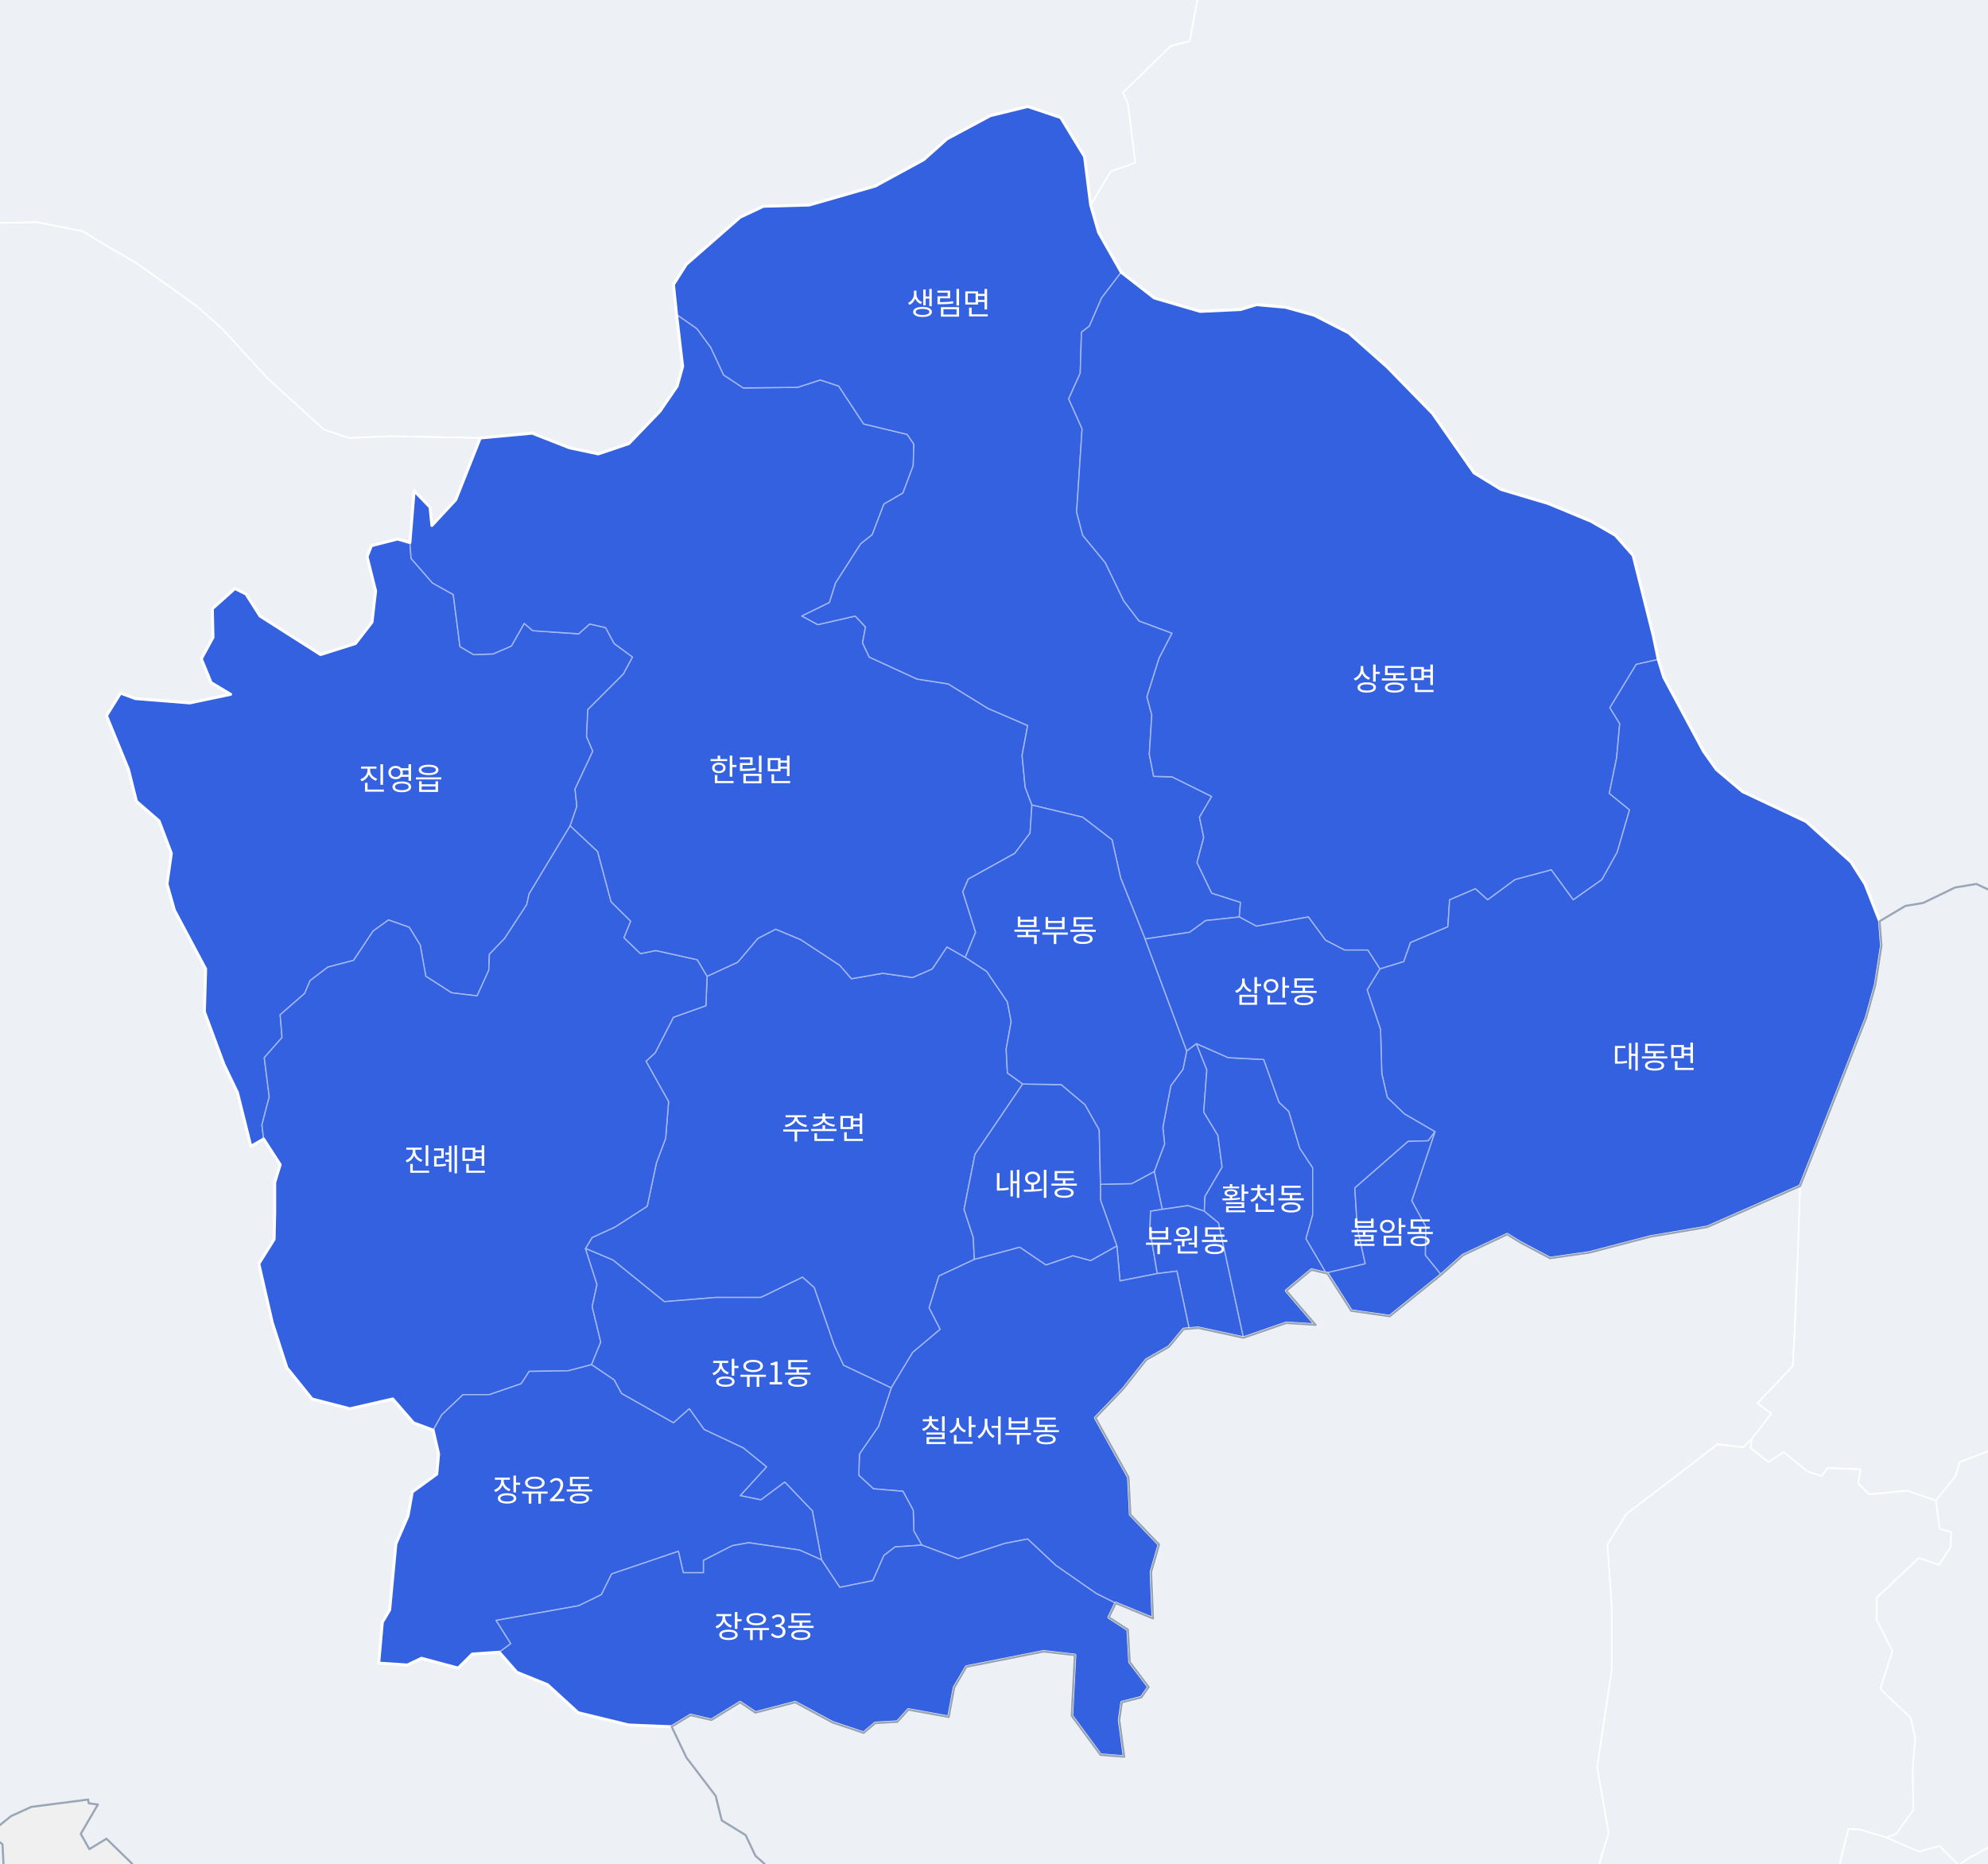
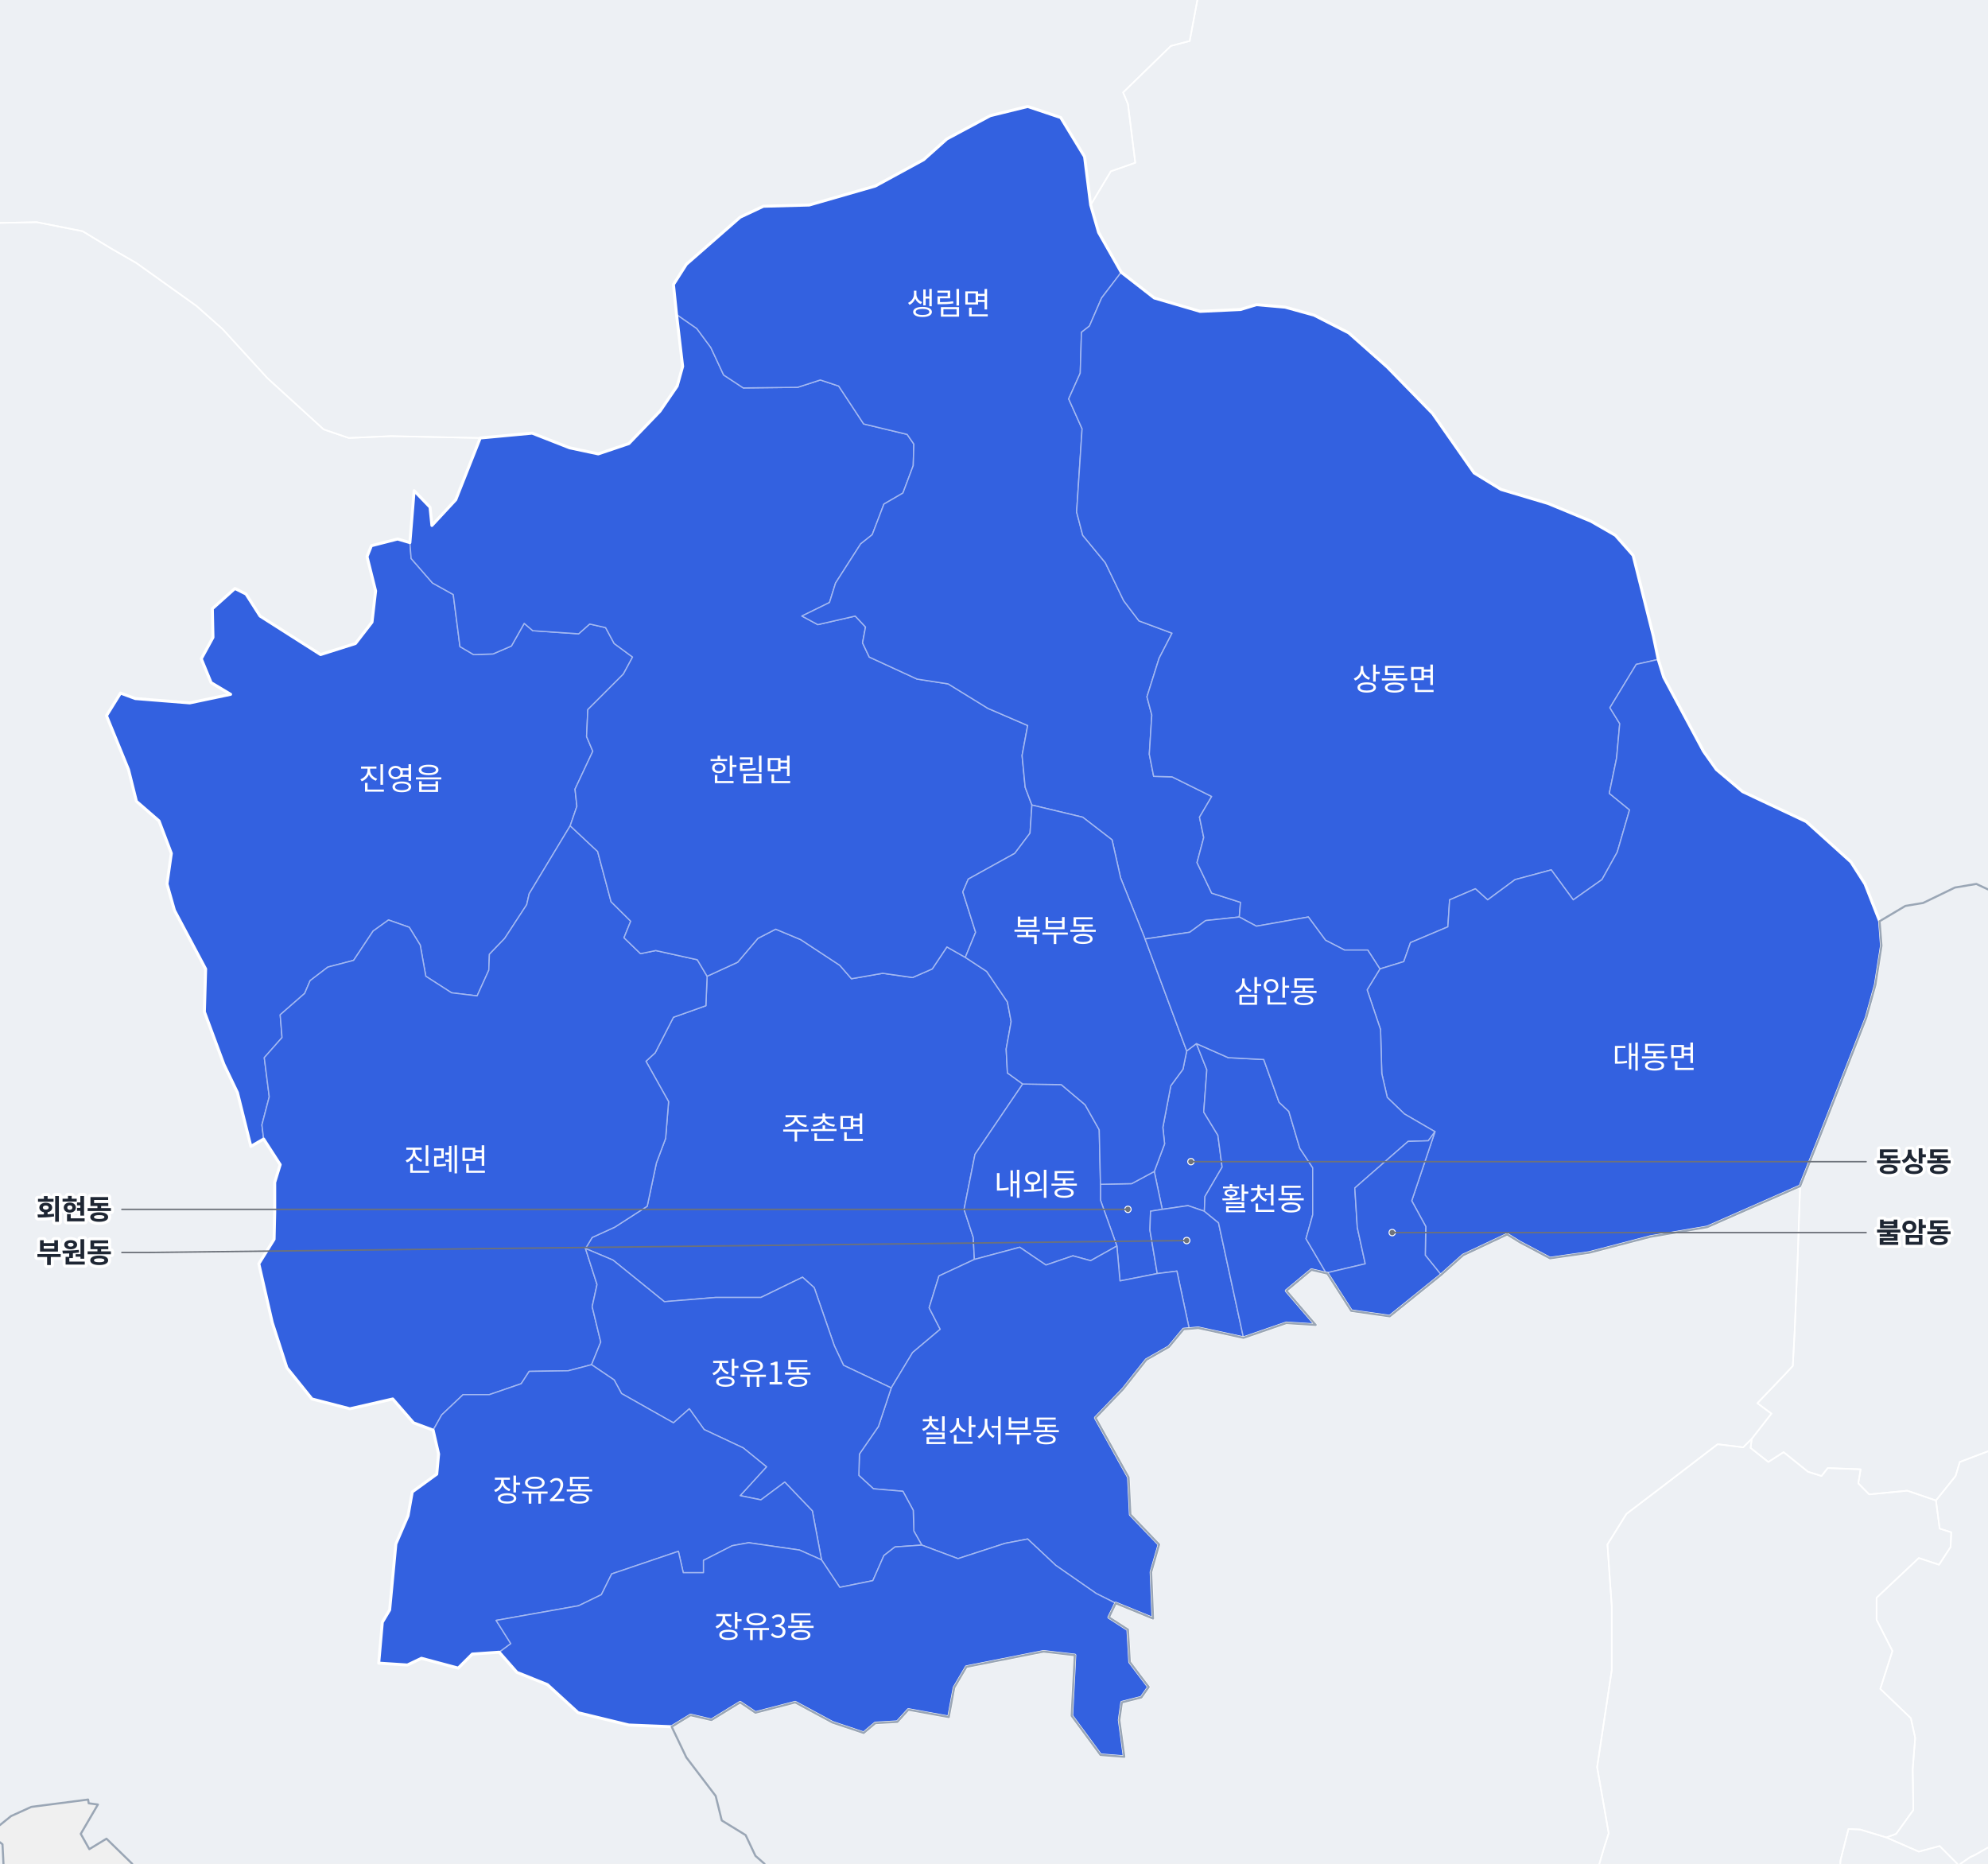
<svg xmlns="http://www.w3.org/2000/svg" width="1600" height="1500" viewBox="0 0 1600 1500" font-family="Pretendard,'Pretendard Variable','Apple SD Gothic Neo','Malgun Gothic','맑은 고딕','Noto Sans KR','Noto Sans CJK KR',sans-serif">
  <g id="배경">
    <path d="M1481.1 1500L1481.3 1497.1 1487.7 1472 1497.1 1472.4 1518.2 1478.8 1544.3 1490.2 1561.1 1485.7 1575.3 1500Z" fill="#EDF0F4" fill-rule="evenodd" />
    <path d="M1600 1500L1577.8 1500 1585.7 1494.6 1589.1 1493.1 1600 1486.9Z" fill="#EDF0F4" fill-rule="evenodd" />
    <path d="M1539.9 1456.7L1539.4 1423.7 1541.4 1398.6 1537.9 1382.8 1513.3 1359.2 1523.1 1328.7 1510.3 1303.6 1510.3 1285.9 1544.3 1253.9 1560.6 1259.3 1569.9 1245 1570.4 1233.2 1561.1 1230.2 1558.1 1207.6 1573.9 1187.9 1577.3 1176.6 1600 1168 1600 1486.9 1589.1 1493.1 1585.7 1494.6 1577.8 1500 1575.3 1500 1561.1 1485.7 1544.3 1490.2 1518.2 1478.8 1526.1 1475.9Z" fill="#EDF0F4" fill-rule="evenodd" />
    <path d="M1573.9 1187.9L1558.1 1207.6 1535 1199.7 1504.4 1202.7 1495.6 1193.8 1497.5 1182.5 1471 1181.5 1466 1187.9 1455.2 1184.5 1435.5 1168.7 1423.2 1176.6 1408.9 1165.3 1409.9 1157.9 1425.7 1137.7 1414.4 1129.3 1436.5 1106.2 1442.9 1099.3 1444.4 1071.2 1446.8 1013.2 1448.8 954.6 1465.6 912.2 1502 819.2 1509.4 792.6 1514.3 761.1 1512.8 741.4 1533.5 729.1 1547.8 726.7 1573.4 714.3 1590.6 711.4 1600 715.8 1600 1168 1577.3 1176.6Z" fill="#EDF0F4" fill-rule="evenodd" />
    <path d="M615.3 1500L608 1493.6 600.1 1476.9 580.9 1465.1 576 1445.4 552.4 1414.4 540.6 1389.7 555.8 1380.4 572.6 1384.3 595.7 1370.1 608 1378.4 640 1370.1 670 1386.3 695.1 1394.7 704.5 1386.8 722.2 1385.8 731.1 1376 763.6 1381.9 768 1358.2 777.8 1341.5 839.9 1329.2 865 1332.1 862.5 1380.9 885.7 1412.4 904.9 1413.9 900.9 1384.3 902.9 1370.1 918.6 1366.1 924.5 1357.7 909.3 1337.6 907.8 1311.5 892.5 1301.6 898 1290.3 928 1302.6 926.5 1265.2 932.9 1243 909.8 1218.9 908.3 1188.9 881.7 1141.1 903.9 1118 922.6 1094.4 940.8 1084 952.6 1069.8 964.4 1068.8 1000.8 1076.7 1035.3 1064.8 1058.9 1066.3 1035.3 1038.8 1055.5 1022 1068.3 1025 1087.5 1055 1118.5 1059.4 1159.9 1026 1177.6 1010.2 1213 993.5 1223.4 999.9 1247.5 1012.7 1279 1008.2 1328.2 995.4 1374 987.6 1448.8 954.6 1446.8 1013.2 1444.4 1071.2 1442.9 1099.3 1436.5 1106.2 1414.4 1129.3 1425.7 1137.7 1409.9 1157.9 1403 1164.8 1382.4 1162.3 1340 1194.8 1309 1218.4 1293.7 1243 1297.2 1292.8 1297.2 1344 1285.4 1422.2 1291.8 1458.7 1294.7 1475.4 1290.8 1487.7 1287.2 1500Z" fill="#EDF0F4" fill-rule="evenodd" />
    <path d="M1287.2 1500L1290.8 1487.7 1294.7 1475.4 1291.8 1458.7 1285.4 1422.2 1297.2 1344 1297.2 1292.8 1293.7 1243 1309 1218.4 1340 1194.8 1382.4 1162.3 1403 1164.8 1409.9 1157.9 1408.9 1165.3 1423.2 1176.6 1435.5 1168.7 1455.2 1184.5 1466 1187.9 1471 1181.5 1497.5 1182.5 1495.6 1193.8 1504.4 1202.7 1535 1199.7 1558.1 1207.6 1561.1 1230.2 1570.4 1233.2 1569.9 1245 1560.6 1259.3 1544.3 1253.9 1510.3 1285.9 1510.3 1303.6 1523.1 1328.7 1513.3 1359.2 1537.9 1382.8 1541.4 1398.6 1539.4 1423.7 1539.9 1456.7 1526.1 1475.9 1518.2 1478.8 1497.1 1472.4 1487.7 1472 1481.3 1497.1 1481.1 1500Z" fill="#EDF0F4" fill-rule="evenodd" />
    <path d="M0 1500L0 179.4 29.6 178.8 66.5 186.1 90.1 200.4 109.8 211.7 158.1 246.2 179.2 264.9 215.2 304.3 260.5 345.6 280.7 352.5 314.6 351 386.5 352.5 366.8 402.2 347.6 422.9 346.1 408.2 333.3 394.9 329.9 436.7 320 433.8 298.9 439.2 295.4 448 302.3 475.6 299.4 500.7 286.1 517.9 258 526.8 209.3 495.8 198 478.1 189.1 473.6 170.9 489.9 171.4 513 162 530.2 169.9 549.4 185.6 558.8 152.7 565.7 108.9 562.2 97 557.8 85.7 576 103.4 619.3 109.8 644.9 128 660.7 137.9 686.8 134.4 711.4 140.4 732.6 165.5 779.8 164.5 814.3 180.2 856.6 191.1 879.3 201.9 922.6 212.2 916.7 225.5 937.3 221.1 951.6 221.1 975.7 220.6 997.4 208.3 1017.1 219.1 1064.3 230.9 1100.8 251.1 1125.9 281.6 1133.8 316.1 1125.9 332.8 1145.1 348.6 1151 353 1170.2 351.5 1186.4 331.8 1200.7 328.4 1219.9 318.6 1242.6 313.6 1295.7 307.7 1305.6 304.8 1338.5 327.9 1340 339.2 1334.6 368.8 1342.5 380.1 1331.2 401.8 1329.7 416 1345.9 440.6 1355.8 465.3 1378.4 506.1 1388.3 540.6 1389.7 552.4 1414.4 576 1445.4 580.9 1465.1 600.1 1476.9 608 1493.6 615.3 1500 106.4 1500 85.7 1479.8 71.9 1488.2 65 1475.9 78.8 1452.3 71.4 1451.3 70.9 1448.3 25.2 1454.2 8.9 1461.6 0 1468.8 0 1482.7 2 1484.3 2.8 1500Z" fill="#EDF0F4" fill-rule="evenodd" />
    <path d="M428.3 348.6L386.5 352.5 314.6 351 280.7 352.5 260.5 345.6 215.2 304.3 179.2 264.9 158.1 246.2 109.8 211.7 90.1 200.4 66.5 186.1 29.6 178.8 0 179.4 0 0 963.7 0 957.5 33 942.3 37 903.9 74.4 907.8 83.7 913.7 131 894 137.9 877.8 165 872.9 126.1 853.7 94.6 827.1 85.7 797 93.1 762.1 111.8 743.4 128.5 704.5 149.7 651.3 165 614.4 166 595.7 174.8 552.4 212.7 542 229 544.5 253.1 549.4 294.9 545 310.7 531.2 330.9 506.1 357 481.5 365.3 458.4 360.4Z" fill="#EDF0F4" fill-rule="evenodd" />
    <path d="M1489.7 693.7L1453.7 661.2 1402.5 637.1 1381.4 619.3 1371 604.6 1339 545 1334.6 530.7 1330.7 512 1314.4 447 1300.1 430.8 1280.5 419.5 1246 405.2 1208.1 393.9 1186.4 380.6 1153 332.8 1116.5 295.4 1085.5 267.9 1057.5 253.6 1034.3 247.2 1011.2 245.2 998.4 249.1 965.9 250.6 929 239.8 902.4 219.1 884.2 187.1 877.8 165 894 137.9 913.7 131 907.8 83.7 903.9 74.4 942.3 37 957.5 33 963.7 0 1600 0 1600 715.8 1590.6 711.4 1573.4 714.3 1547.8 726.7 1533.5 729.1 1512.8 741.4 1501 711.4Z" fill="#EDF0F4" fill-rule="evenodd" />
    <path d="M1481.1 1500L1481.3 1497.1 1487.7 1472 1497.1 1472.4 1518.2 1478.8 1544.3 1490.2 1561.1 1485.7 1575.3 1500" fill="none" stroke="#FFFFFF" stroke-width="1.2" stroke-linejoin="round" stroke-linecap="round" />
    <path d="M1577.8 1500L1585.7 1494.6 1589.1 1493.1 1600 1486.9" fill="none" stroke="#FFFFFF" stroke-width="1.2" stroke-linejoin="round" stroke-linecap="round" />
    <path d="M1575.3 1500L1561.1 1485.7 1544.3 1490.2 1518.2 1478.8 1526.1 1475.9 1539.9 1456.7 1539.4 1423.7 1541.4 1398.6 1537.9 1382.8 1513.3 1359.2 1523.1 1328.7 1510.3 1303.6 1510.3 1285.9 1544.3 1253.9 1560.6 1259.3 1569.9 1245 1570.4 1233.2 1561.1 1230.2 1558.1 1207.6 1573.9 1187.9 1577.3 1176.6 1600 1168M1600 1486.9L1589.1 1493.1 1585.7 1494.6 1577.8 1500" fill="none" stroke="#FFFFFF" stroke-width="1.2" stroke-linejoin="round" stroke-linecap="round" />
    <path d="M1600 1168L1577.3 1176.6 1573.9 1187.9 1558.1 1207.6 1535 1199.7 1504.4 1202.7 1495.6 1193.8 1497.5 1182.5 1471 1181.5 1466 1187.9 1455.2 1184.5 1435.5 1168.7 1423.2 1176.6 1408.9 1165.3 1409.9 1157.9 1425.7 1137.7 1414.4 1129.3 1436.5 1106.2 1442.9 1099.3 1444.4 1071.2 1446.8 1013.2 1448.8 954.6 1465.6 912.2 1502 819.2 1509.4 792.6 1514.3 761.1 1512.8 741.4 1533.5 729.1 1547.8 726.7 1573.4 714.3 1590.6 711.4 1600 715.8" fill="none" stroke="#FFFFFF" stroke-width="1.2" stroke-linejoin="round" stroke-linecap="round" />
    <path d="M615.3 1500L608 1493.6 600.1 1476.9 580.9 1465.1 576 1445.4 552.4 1414.4 540.6 1389.7 555.8 1380.4 572.6 1384.3 595.7 1370.1 608 1378.4 640 1370.1 670 1386.3 695.1 1394.7 704.5 1386.8 722.2 1385.8 731.1 1376 763.6 1381.9 768 1358.2 777.8 1341.5 839.9 1329.2 865 1332.1 862.5 1380.9 885.7 1412.4 904.9 1413.9 900.9 1384.3 902.9 1370.1 918.6 1366.1 924.5 1357.7 909.3 1337.6 907.8 1311.5 892.5 1301.6 898 1290.3 928 1302.6 926.5 1265.2 932.9 1243 909.8 1218.9 908.3 1188.9 881.7 1141.1 903.9 1118 922.6 1094.4 940.8 1084 952.6 1069.8 964.4 1068.8 1000.8 1076.7 1035.3 1064.8 1058.9 1066.3 1035.3 1038.8 1055.5 1022 1068.3 1025 1087.5 1055 1118.5 1059.4 1159.9 1026 1177.6 1010.2 1213 993.5 1223.4 999.9 1247.5 1012.7 1279 1008.2 1328.2 995.4 1374 987.6 1448.8 954.6 1446.8 1013.2 1444.4 1071.2 1442.9 1099.3 1436.5 1106.2 1414.4 1129.3 1425.7 1137.7 1409.9 1157.9 1403 1164.8 1382.4 1162.3 1340 1194.8 1309 1218.4 1293.7 1243 1297.2 1292.8 1297.2 1344 1285.4 1422.2 1291.8 1458.7 1294.7 1475.4 1290.8 1487.7 1287.2 1500" fill="none" stroke="#FFFFFF" stroke-width="1.2" stroke-linejoin="round" stroke-linecap="round" />
    <path d="M1287.2 1500L1290.8 1487.7 1294.7 1475.4 1291.8 1458.7 1285.4 1422.2 1297.2 1344 1297.2 1292.8 1293.7 1243 1309 1218.4 1340 1194.8 1382.4 1162.3 1403 1164.8 1409.9 1157.9 1408.9 1165.3 1423.2 1176.6 1435.5 1168.7 1455.2 1184.5 1466 1187.9 1471 1181.5 1497.5 1182.5 1495.6 1193.8 1504.4 1202.7 1535 1199.7 1558.1 1207.6 1561.1 1230.2 1570.4 1233.2 1569.9 1245 1560.6 1259.3 1544.3 1253.9 1510.3 1285.9 1510.3 1303.6 1523.1 1328.7 1513.3 1359.2 1537.9 1382.8 1541.4 1398.6 1539.4 1423.7 1539.9 1456.7 1526.1 1475.9 1518.2 1478.8 1497.1 1472.4 1487.7 1472 1481.3 1497.1 1481.1 1500" fill="none" stroke="#FFFFFF" stroke-width="1.2" stroke-linejoin="round" stroke-linecap="round" />
    <path d="M0 179.4L29.6 178.8 66.5 186.1 90.1 200.4 109.8 211.7 158.1 246.2 179.2 264.9 215.2 304.3 260.5 345.6 280.7 352.5 314.6 351 386.5 352.5 366.8 402.2 347.6 422.9 346.1 408.2 333.3 394.9 329.9 436.7 320 433.8 298.9 439.2 295.4 448 302.3 475.6 299.4 500.7 286.1 517.9 258 526.8 209.3 495.8 198 478.1 189.1 473.6 170.9 489.9 171.4 513 162 530.2 169.9 549.4 185.6 558.8 152.7 565.7 108.9 562.2 97 557.8 85.7 576 103.4 619.3 109.8 644.9 128 660.7 137.9 686.8 134.4 711.4 140.4 732.6 165.5 779.8 164.5 814.3 180.2 856.6 191.1 879.3 201.9 922.6 212.2 916.7 225.5 937.3 221.1 951.6 221.1 975.7 220.6 997.4 208.3 1017.1 219.1 1064.3 230.9 1100.8 251.1 1125.9 281.6 1133.8 316.1 1125.9 332.8 1145.1 348.6 1151 353 1170.2 351.5 1186.4 331.8 1200.7 328.4 1219.9 318.6 1242.6 313.6 1295.7 307.7 1305.6 304.8 1338.5 327.9 1340 339.2 1334.6 368.8 1342.5 380.1 1331.2 401.8 1329.7 416 1345.9 440.6 1355.8 465.3 1378.4 506.1 1388.3 540.6 1389.7 552.4 1414.4 576 1445.4 580.9 1465.1 600.1 1476.9 608 1493.6 615.3 1500M106.4 1500L85.7 1479.8 71.9 1488.2 65 1475.9 78.8 1452.3 71.4 1451.3 70.9 1448.3 25.2 1454.2 8.9 1461.6 0 1468.8M0 1482.7L2 1484.3 2.8 1500" fill="none" stroke="#FFFFFF" stroke-width="1.2" stroke-linejoin="round" stroke-linecap="round" />
    <path d="M963.7 0L957.5 33 942.3 37 903.9 74.4 907.8 83.7 913.7 131 894 137.9 877.8 165 872.9 126.1 853.7 94.6 827.1 85.7 797 93.1 762.1 111.8 743.4 128.5 704.5 149.7 651.3 165 614.4 166 595.7 174.8 552.4 212.7 542 229 544.5 253.1 549.4 294.9 545 310.7 531.2 330.9 506.1 357 481.5 365.3 458.4 360.4 428.3 348.6 386.5 352.5 314.6 351 280.7 352.5 260.5 345.6 215.2 304.3 179.2 264.9 158.1 246.2 109.8 211.7 90.1 200.4 66.5 186.1 29.6 178.8 0 179.4" fill="none" stroke="#FFFFFF" stroke-width="1.2" stroke-linejoin="round" stroke-linecap="round" />
    <path d="M1600 715.8L1590.6 711.4 1573.4 714.3 1547.8 726.7 1533.5 729.1 1512.8 741.4 1501 711.4 1489.7 693.7 1453.7 661.2 1402.5 637.1 1381.4 619.3 1371 604.6 1339 545 1334.6 530.7 1330.7 512 1314.4 447 1300.1 430.8 1280.5 419.5 1246 405.2 1208.1 393.9 1186.4 380.6 1153 332.8 1116.5 295.4 1085.5 267.9 1057.5 253.6 1034.3 247.2 1011.2 245.2 998.4 249.1 965.9 250.6 929 239.8 902.4 219.1 884.2 187.1 877.8 165 894 137.9 913.7 131 907.8 83.7 903.9 74.4 942.3 37 957.5 33 963.7 0" fill="none" stroke="#FFFFFF" stroke-width="1.2" stroke-linejoin="round" stroke-linecap="round" />
  </g>
  <g id="대상_내부">
    <path id="경상남도_김해시_진영읍" d="M329.9 436.7L320 433.8 298.9 439.2 295.4 448 302.3 475.6 299.4 500.7 286.1 517.9 258 526.8 209.3 495.8 198 478.1 189.1 473.6 170.9 489.9 171.4 513 162 530.2 169.9 549.4 185.6 558.8 152.7 565.7 108.9 562.2 97 557.8 85.7 576 103.4 619.3 109.8 644.9 128 660.7 137.9 686.8 134.4 711.4 140.4 732.6 165.5 779.8 164.5 814.3 180.2 856.6 191.1 879.3 201.9 922.6 212.2 916.7 210.8 905.3 216.7 882.7 212.7 851.2 227 835 225.5 816.7 245.2 799.5 249.6 789.2 263.9 778.3 284.6 772.9 300.3 749.3 312.7 740.4 329.4 746.3 338.2 760.6 342.7 785.7 363.4 799 384 801.5 393.4 780.8 393.9 768 406.2 755.2 423.9 728.1 425.9 719.3 458.9 664.6 464.3 648.9 462.8 635.1 477.1 604.6 472.1 592.8 473.1 571.1 501.7 542.5 509.1 528.8 494.3 517.9 487.4 505.1 474.6 502.2 465.7 510.1 428.8 507.6 421.9 501.7 411.6 519.9 396.8 526.3 381.1 526.8 370.2 520.4 364.8 478.5 348.1 469.2 330.9 449.5Z" fill="#3361E0" fill-rule="evenodd" stroke="#A3B8F1" stroke-width="1" stroke-linejoin="round" />
    <path id="경상남도_김해시_주촌면" d="M776.9 770.5L762.1 762.1 750.3 779.8 734.5 786.7 710.4 783.3 685.3 787.7 675.9 776.9 644.4 756.2 624.3 747.8 610 755.2 593.7 774.4 569.1 785.7 568.1 809.4 542 818.7 527.3 847.3 519.9 854.1 538.1 886.6 535.7 916.2 528.3 935.9 520.9 970.8 494.8 987.6 476.6 995.9 471.2 1004.8 493.3 1014.1 534.7 1047.6 576 1044.2 612.4 1044.2 645.9 1027.9 655.3 1036.3 671.5 1083.1 678.9 1098.8 717.3 1117 734.5 1088.5 756.7 1069.8 747.8 1052.5 755.7 1026.9 784.2 1013.6 783.3 995.9 775.9 973.3 784.7 929 823.1 872.4 810.8 863.5 809.8 844.3 813.8 822.2 810.8 806.4 794.1 781.8Z" fill="#3361E0" fill-rule="evenodd" stroke="#A3B8F1" stroke-width="1" stroke-linejoin="round" />
    <path id="경상남도_김해시_진례면" d="M569.1 785.7L561.2 772.4 527.8 765 515.5 767.5 502.2 754.7 507.6 741.4 491.8 725.7 481 685.3 458.9 664.6 425.9 719.3 423.9 728.1 406.2 755.2 393.9 768 393.4 780.8 384 801.5 363.4 799 342.7 785.7 338.2 760.6 329.4 746.3 312.7 740.4 300.3 749.3 284.6 772.9 263.9 778.3 249.6 789.2 245.2 799.5 225.5 816.7 227 835 212.7 851.2 216.7 882.7 210.8 905.3 212.2 916.7 225.5 937.3 221.1 951.6 221.1 975.7 220.6 997.4 208.3 1017.1 219.1 1064.3 230.9 1100.8 251.1 1125.9 281.6 1133.8 316.1 1125.9 332.8 1145.1 348.6 1151 355.5 1138.7 372.7 1122.4 393.9 1122.4 419.5 1113.6 425.9 1103.7 457.4 1103.2 476.1 1098.3 483.5 1080.1 476.6 1051.6 480.5 1033.8 471.2 1004.8 476.6 995.9 494.8 987.6 520.9 970.8 528.3 935.9 535.7 916.2 538.1 886.6 519.9 854.1 527.3 847.3 542 818.7 568.1 809.4Z" fill="#3361E0" fill-rule="evenodd" stroke="#A3B8F1" stroke-width="1" stroke-linejoin="round" />
    <path id="경상남도_김해시_한림면" d="M830.5 647.9L825.1 633.6 822.6 608 827.1 583.9 795.1 570.1 763.1 550.4 738 546.5 699.6 528.8 694.2 517.4 696.6 504.6 688.3 495.8 658.2 502.7 645.4 495.8 667.6 484.9 672.5 469.2 692.7 437.7 702 430.3 711.4 405.7 726.7 396.8 735 374.7 735.5 357.4 730.1 349.6 695.1 341.2 675 310.7 660.2 305.8 642 311.7 598.2 312.2 582.4 301.8 572.1 279.7 560.8 264.4 544.5 253.1 549.4 294.9 545 310.7 531.2 330.9 506.1 357 481.5 365.3 458.4 360.4 428.3 348.6 386.5 352.5 366.8 402.2 347.6 422.9 346.1 408.2 333.3 394.9 329.9 436.7 330.9 449.5 348.1 469.2 364.8 478.5 370.2 520.4 381.1 526.8 396.8 526.3 411.6 519.9 421.9 501.7 428.8 507.6 465.7 510.1 474.6 502.2 487.4 505.1 494.3 517.9 509.1 528.8 501.7 542.5 473.1 571.1 472.1 592.8 477.1 604.6 462.8 635.1 464.3 648.9 458.9 664.6 481 685.3 491.8 725.7 507.6 741.4 502.2 754.7 515.5 767.5 527.8 765 561.2 772.4 569.1 785.7 593.7 774.4 610 755.2 624.3 747.8 644.4 756.2 675.9 776.9 685.3 787.7 710.4 783.3 734.5 786.7 750.3 779.8 762.1 762.1 776.9 770.5 785.2 750.3 774.9 717.8 779.3 707.5 816.7 686.8 829 670.5Z" fill="#3361E0" fill-rule="evenodd" stroke="#A3B8F1" stroke-width="1" stroke-linejoin="round" />
    <path id="경상남도_김해시_생림면" d="M877.8 165L872.9 126.1 853.7 94.6 827.1 85.7 797 93.1 762.1 111.8 743.4 128.5 704.5 149.7 651.3 165 614.4 166 595.7 174.8 552.4 212.7 542 229 544.5 253.1 560.8 264.4 572.1 279.7 582.4 301.8 598.2 312.2 642 311.7 660.2 305.8 675 310.7 695.1 341.2 730.1 349.6 735.5 357.4 735 374.7 726.7 396.8 711.4 405.7 702 430.3 692.7 437.7 672.5 469.2 667.6 484.9 645.4 495.8 658.2 502.7 688.3 495.8 696.6 504.6 694.2 517.4 699.6 528.8 738 546.5 763.1 550.4 795.1 570.1 827.1 583.9 822.6 608 825.1 633.6 830.5 647.9 871.4 657.7 895 675.9 901.9 706.5 921.6 755.7 957.5 750.3 970.3 740.9 997.4 738 998.4 726.2 975.2 718.8 963.4 694.2 968.8 674 965.4 657.7 975.2 641 943.3 625.2 928.5 624.8 925 607 927 575.5 923.1 560.8 932.9 529.7 943.3 509.6 916.7 499.7 904.4 483.5 889.6 452.9 871.4 430.8 866.5 412.1 870.9 345.1 860.1 321 869.4 300.3 870.4 267.4 876.8 262.4 886.6 239.8 902.4 219.1 884.2 187.1Z" fill="#3361E0" fill-rule="evenodd" stroke="#A3B8F1" stroke-width="1" stroke-linejoin="round" />
    <path id="경상남도_김해시_상동면" d="M1330.7 512L1314.4 447 1300.1 430.8 1280.5 419.5 1246 405.2 1208.1 393.9 1186.4 380.6 1153 332.8 1116.5 295.4 1085.5 267.9 1057.5 253.6 1034.3 247.2 1011.2 245.2 998.4 249.1 965.9 250.6 929 239.8 902.4 219.1 886.6 239.8 876.8 262.4 870.4 267.4 869.4 300.3 860.1 321 870.9 345.1 866.5 412.1 871.4 430.8 889.6 452.9 904.4 483.5 916.7 499.7 943.3 509.6 932.9 529.7 923.1 560.8 927 575.5 925 607 928.5 624.8 943.3 625.2 975.2 641 965.4 657.7 968.8 674 963.4 694.2 975.2 718.8 998.4 726.2 997.4 738 1011.2 745.4 1053 738 1066.8 756.7 1082.1 764.6 1100.8 764.6 1110.6 779.8 1129.8 773.9 1135.2 758.6 1165.3 745.9 1166.7 724.2 1187.4 715.3 1197.3 724.2 1219.4 707.9 1248.5 700.1 1266.2 724.2 1289.3 707.9 1301.6 685.8 1311.5 651.8 1295.2 638.5 1301.1 610 1303.6 582.4 1295.7 569.6 1316.9 534.7 1334.6 530.7Z" fill="#3361E0" fill-rule="evenodd" stroke="#A3B8F1" stroke-width="1" stroke-linejoin="round" />
    <path id="경상남도_김해시_대동면" d="M1501 711.4L1489.7 693.7 1453.7 661.2 1402.5 637.1 1381.4 619.3 1371 604.6 1339 545 1334.6 530.7 1316.9 534.7 1295.7 569.6 1303.6 582.4 1301.1 610 1295.2 638.5 1311.5 651.8 1301.6 685.8 1289.3 707.9 1266.2 724.2 1248.5 700.1 1219.4 707.9 1197.3 724.2 1187.4 715.3 1166.7 724.2 1165.3 745.9 1135.2 758.6 1129.8 773.9 1110.6 779.8 1100.3 796.6 1111.1 828.6 1112.1 864 1116.5 883.2 1130.3 896.5 1154.9 910.8 1136.2 966.4 1147.5 987.1 1147.1 1010.2 1159.9 1026 1177.6 1010.2 1213 993.5 1223.4 999.9 1247.5 1012.7 1279 1008.2 1328.2 995.4 1374 987.6 1448.8 954.6 1465.6 912.2 1502 819.2 1509.4 792.6 1514.3 761.1 1512.8 741.4Z" fill="#3361E0" fill-rule="evenodd" stroke="#A3B8F1" stroke-width="1" stroke-linejoin="round" />
    <path id="경상남도_김해시_동상동" d="M969.3 974.8L969.8 962.9 983.6 939.3 980.2 913.7 968.8 895 971.3 861 962.9 839.9 955.1 845.8 952.1 860.5 942.3 873.8 935.9 907.3 937.3 920.6 929 942.8 935.4 973.3 956.1 970.3Z" fill="#3361E0" fill-rule="evenodd" stroke="#A3B8F1" stroke-width="1" stroke-linejoin="round" />
    <path id="경상남도_김해시_회현동" d="M935.4 973.3L929 942.8 910.8 952.6 885.7 953.1 885.7 965.9 898.9 1002.8 901.4 1030.9 931.4 1025 925.5 990 926 974.8Z" fill="#3361E0" fill-rule="evenodd" stroke="#A3B8F1" stroke-width="1" stroke-linejoin="round" />
    <path id="경상남도_김해시_부원동" d="M969.3 974.8L956.1 970.3 935.4 973.3 926 974.8 925.5 990 931.4 1025 947.2 1023 957 1068.8 952.6 1069.8 964.4 1068.8 1000.8 1076.7 980.7 984.1Z" fill="#3361E0" fill-rule="evenodd" stroke="#A3B8F1" stroke-width="1" stroke-linejoin="round" />
    <path id="경상남도_김해시_내외동" d="M885.7 953.1L884.7 909.3 873.3 889.1 854.1 872.9 823.1 872.4 784.7 929 775.9 973.3 783.3 995.9 784.2 1013.6 820.7 1003.8 841.8 1018.1 863.5 1010.7 877.8 1014.6 898.9 1002.8 885.7 965.9Z" fill="#3361E0" fill-rule="evenodd" stroke="#A3B8F1" stroke-width="1" stroke-linejoin="round" />
    <path id="경상남도_김해시_북부동" d="M921.6 755.7L901.9 706.5 895 675.9 871.4 657.7 830.5 647.9 829 670.5 816.7 686.8 779.3 707.5 774.9 717.8 785.2 750.3 776.9 770.5 794.1 781.8 810.8 806.4 813.8 822.2 809.8 844.3 810.8 863.5 823.1 872.4 854.1 872.9 873.3 889.1 884.7 909.3 885.7 953.1 910.8 952.6 929 942.8 937.3 920.6 935.9 907.3 942.3 873.8 952.1 860.5 955.1 845.8Z" fill="#3361E0" fill-rule="evenodd" stroke="#A3B8F1" stroke-width="1" stroke-linejoin="round" />
    <path id="경상남도_김해시_칠산서부동" d="M931.4 1025L901.4 1030.9 898.9 1002.8 877.8 1014.6 863.5 1010.7 841.8 1018.1 820.7 1003.8 784.2 1013.6 755.7 1026.9 747.8 1052.5 756.7 1069.8 734.5 1088.5 717.3 1117 707 1148 691.7 1170.2 691.2 1187.4 703 1198.2 726.7 1200.2 735 1215.5 735.5 1232.2 741.9 1243.5 771 1254.4 808.9 1242.1 827.1 1238.6 849.7 1259.8 882.2 1282.4 898 1290.3 928 1302.6 926.5 1265.2 932.9 1243 909.8 1218.9 908.3 1188.9 881.7 1141.1 903.9 1118 922.6 1094.4 940.8 1084 952.6 1069.8 957 1068.8 947.2 1023Z" fill="#3361E0" fill-rule="evenodd" stroke="#A3B8F1" stroke-width="1" stroke-linejoin="round" />
    <path id="경상남도_김해시_활천동" d="M1067.3 1024.5L1051.1 996.9 1056.5 977.7 1056.5 939.8 1046.1 924.1 1037.3 894.5 1029.4 887.1 1017.1 852.7 988.5 851.2 962.9 839.9 971.3 861 968.8 895 980.2 913.7 983.6 939.3 969.8 962.9 969.3 974.8 980.7 984.1 1000.8 1076.7 1035.3 1064.8 1058.9 1066.3 1035.3 1038.8 1055.5 1022 1068.3 1025Z" fill="#3361E0" fill-rule="evenodd" stroke="#A3B8F1" stroke-width="1" stroke-linejoin="round" />
    <path id="경상남도_김해시_삼안동" d="M997.4 738L970.3 740.9 957.5 750.3 921.6 755.7 955.1 845.8 962.9 839.9 988.5 851.2 1017.1 852.7 1029.4 887.1 1037.3 894.5 1046.1 924.1 1056.5 939.8 1056.5 977.7 1051.1 996.9 1067.3 1024.5 1098.8 1017.1 1092.4 988 1090.4 956.1 1133.3 918.6 1149.5 918.1 1154.9 910.8 1130.3 896.5 1116.5 883.2 1112.1 864 1111.1 828.6 1100.3 796.6 1110.6 779.8 1100.8 764.6 1082.1 764.6 1066.8 756.7 1053 738 1011.2 745.4Z" fill="#3361E0" fill-rule="evenodd" stroke="#A3B8F1" stroke-width="1" stroke-linejoin="round" />
    <path id="경상남도_김해시_불암동" d="M1159.9 1026L1147.1 1010.2 1147.5 987.1 1136.2 966.4 1154.9 910.8 1149.5 918.1 1133.3 918.6 1090.4 956.1 1092.4 988 1098.8 1017.1 1067.3 1024.5 1068.3 1025 1087.5 1055 1118.5 1059.4Z" fill="#3361E0" fill-rule="evenodd" stroke="#A3B8F1" stroke-width="1" stroke-linejoin="round" />
    <path id="경상남도_김해시_장유1동" d="M717.3 1117L678.9 1098.8 671.5 1083.1 655.3 1036.3 645.9 1027.9 612.4 1044.2 576 1044.2 534.7 1047.6 493.3 1014.1 471.2 1004.8 480.5 1033.8 476.6 1051.6 483.5 1080.1 476.1 1098.3 494.3 1110.6 500.2 1121.5 542 1145.1 554.8 1133.8 566.7 1150.5 598.2 1165.3 616.9 1180.5 595.7 1203.7 612.4 1207.1 631.6 1192.8 653.8 1216 661.2 1255.4 675.9 1277.5 702.5 1272.1 711.4 1251.9 720.3 1245 741.9 1243.5 735.5 1232.2 735 1215.5 726.7 1200.2 703 1198.2 691.2 1187.4 691.7 1170.2 707 1148Z" fill="#3361E0" fill-rule="evenodd" stroke="#A3B8F1" stroke-width="1" stroke-linejoin="round" />
    <path id="경상남도_김해시_장유2동" d="M661.2 1255.4L653.8 1216 631.6 1192.8 612.4 1207.1 595.7 1203.7 616.9 1180.5 598.2 1165.3 566.7 1150.5 554.8 1133.8 542 1145.1 500.2 1121.5 494.3 1110.6 476.1 1098.3 457.4 1103.2 425.9 1103.7 419.5 1113.6 393.9 1122.4 372.7 1122.4 355.5 1138.7 348.6 1151 353 1170.2 351.5 1186.4 331.8 1200.7 328.4 1219.9 318.6 1242.6 313.6 1295.7 307.7 1305.6 304.8 1338.5 327.9 1340 339.2 1334.6 368.8 1342.5 380.1 1331.2 401.8 1329.7 411.1 1322.8 399.3 1304.1 465.7 1292.3 484 1283.4 492.3 1266.7 546 1248.5 549.9 1265.7 566.2 1265.7 566.2 1255.8 589.3 1244 602.6 1241.6 643.5 1247.5Z" fill="#3361E0" fill-rule="evenodd" stroke="#A3B8F1" stroke-width="1" stroke-linejoin="round" />
    <path id="경상남도_김해시_장유3동" d="M898 1290.3L882.2 1282.4 849.7 1259.8 827.1 1238.6 808.9 1242.1 771 1254.4 741.9 1243.5 720.3 1245 711.4 1251.9 702.5 1272.1 675.9 1277.5 661.2 1255.4 643.5 1247.5 602.6 1241.6 589.3 1244 566.2 1255.8 566.2 1265.7 549.9 1265.7 546 1248.5 492.3 1266.7 484 1283.4 465.7 1292.3 399.3 1304.1 411.1 1322.8 401.8 1329.7 416 1345.9 440.6 1355.8 465.3 1378.4 506.1 1388.3 540.6 1389.7 555.8 1380.4 572.6 1384.3 595.7 1370.1 608 1378.4 640 1370.1 670 1386.3 695.1 1394.7 704.5 1386.8 722.2 1385.8 731.1 1376 763.6 1381.9 768 1358.2 777.8 1341.5 839.9 1329.2 865 1332.1 862.5 1380.9 885.7 1412.4 904.9 1413.9 900.9 1384.3 902.9 1370.1 918.6 1366.1 924.5 1357.7 909.3 1337.6 907.8 1311.5 892.5 1301.6Z" fill="#3361E0" fill-rule="evenodd" stroke="#A3B8F1" stroke-width="1" stroke-linejoin="round" />
  </g>
  <g id="대상">
    <path d="M909.3 1337.6L924.5 1357.7 918.6 1366.1 902.9 1370.1 900.9 1384.3 904.9 1413.9 885.7 1412.4 862.5 1380.9 865 1332.1 839.9 1329.2 777.8 1341.5 768 1358.2 763.6 1381.9 731.1 1376 722.2 1385.8 704.5 1386.8 695.1 1394.7 670 1386.3 640 1370.1 608 1378.4 595.7 1370.1 572.6 1384.3 555.8 1380.4 540.6 1389.7 506.1 1388.3 465.3 1378.4 440.6 1355.8 416 1345.9 401.8 1329.7 380.1 1331.2 368.8 1342.5 339.2 1334.6 327.9 1340 304.8 1338.5 307.7 1305.6 313.6 1295.7 318.6 1242.6 328.4 1219.9 331.8 1200.7 351.5 1186.4 353 1170.2 348.6 1151 332.8 1145.1 316.1 1125.9 281.6 1133.8 251.1 1125.9 230.9 1100.8 219.1 1064.3 208.3 1017.1 220.6 997.4 221.1 975.7 221.1 951.6 225.5 937.3 212.2 916.7 201.9 922.6 191.1 879.3 180.2 856.6 164.5 814.3 165.5 779.8 140.4 732.6 134.4 711.4 137.9 686.8 128 660.7 109.8 644.9 103.4 619.3 85.7 576 97 557.8 108.9 562.2 152.7 565.7 185.6 558.8 169.9 549.4 162 530.2 171.4 513 170.9 489.9 189.1 473.6 198 478.1 209.3 495.8 258 526.8 286.1 517.9 299.4 500.7 302.3 475.6 295.4 448 298.9 439.2 320 433.8 329.9 436.7 333.3 394.9 346.1 408.2 347.6 422.9 366.8 402.2 386.5 352.5 428.3 348.6 458.4 360.4 481.5 365.3 506.1 357 531.2 330.9 545 310.7 549.4 294.9 544.5 253.1 542 229 552.4 212.7 595.7 174.8 614.4 166 651.3 165 704.5 149.7 743.4 128.5 762.1 111.8 797 93.1 827.1 85.7 853.7 94.6 872.9 126.1 877.8 165 884.2 187.1 902.4 219.1 929 239.8 965.9 250.6 998.4 249.1 1011.2 245.2 1034.3 247.2 1057.5 253.6 1085.5 267.9 1116.5 295.4 1153 332.8 1186.4 380.6 1208.1 393.9 1246 405.2 1280.5 419.5 1300.1 430.8 1314.4 447 1330.7 512 1334.6 530.7 1339 545 1371 604.6 1381.4 619.3 1402.5 637.1 1453.7 661.2 1489.7 693.7 1501 711.4 1512.8 741.4 1514.3 761.1 1509.4 792.6 1502 819.2 1465.6 912.2 1448.8 954.6 1374 987.6 1328.2 995.4 1279 1008.2 1247.5 1012.7 1223.4 999.9 1213 993.5 1177.6 1010.2 1159.9 1026 1118.5 1059.4 1087.5 1055 1068.3 1025 1055.5 1022 1035.3 1038.8 1058.9 1066.3 1035.3 1064.8 1000.8 1076.7 964.4 1068.8 952.6 1069.8 940.8 1084 922.6 1094.4 903.9 1118 881.7 1141.1 908.3 1188.9 909.8 1218.9 932.9 1243 926.5 1265.2 928 1302.6 898 1290.3 892.5 1301.6 907.8 1311.5 909.3 1337.6" fill="none" stroke="#FFFFFF" stroke-width="2.4" stroke-linejoin="round" stroke-linecap="round" />
  </g>
  <g id="시도경계">
    <path d="M615.3 1500L608 1493.6 600.1 1476.9 580.9 1465.1 576 1445.4 552.4 1414.4 540.6 1389.7 555.8 1380.4 572.6 1384.3 595.7 1370.1 608 1378.4 640 1370.1 670 1386.3 695.1 1394.7 704.5 1386.8 722.2 1385.8 731.1 1376 763.6 1381.9 768 1358.2 777.8 1341.5 839.9 1329.2 865 1332.1 862.5 1380.9 885.7 1412.4 904.9 1413.9 900.9 1384.3 902.9 1370.1 918.6 1366.1 924.5 1357.7 909.3 1337.6 907.8 1311.5 892.5 1301.6 898 1290.3 928 1302.6 926.5 1265.2 932.9 1243 909.8 1218.9 908.3 1188.9 881.7 1141.1 903.9 1118 922.6 1094.4 940.8 1084 952.6 1069.8 964.4 1068.8 1000.8 1076.7 1035.3 1064.8 1058.9 1066.3 1035.3 1038.8 1055.5 1022 1068.3 1025 1087.5 1055 1118.5 1059.4 1159.9 1026 1177.6 1010.2 1213 993.5 1223.4 999.9 1247.5 1012.7 1279 1008.2 1328.2 995.4 1374 987.6 1448.8 954.6 1465.6 912.2 1502 819.2 1509.4 792.6 1514.3 761.1 1512.8 741.4 1533.5 729.1 1547.8 726.7 1573.4 714.3 1590.6 711.4 1600 715.8M1600 715.8L1590.6 711.4 1573.4 714.3 1547.8 726.7 1533.5 729.1 1512.8 741.4 1514.3 761.1 1509.4 792.6 1502 819.2 1465.6 912.2 1448.8 954.6 1374 987.6 1328.2 995.4 1279 1008.2 1247.5 1012.7 1223.4 999.9 1213 993.5 1177.6 1010.2 1159.9 1026 1118.5 1059.4 1087.5 1055 1068.3 1025 1055.5 1022 1035.3 1038.8 1058.9 1066.3 1035.3 1064.8 1000.8 1076.7 964.4 1068.8 952.6 1069.8 940.8 1084 922.6 1094.4 903.9 1118 881.7 1141.1 908.3 1188.9 909.8 1218.9 932.9 1243 926.5 1265.2 928 1302.6 898 1290.3 892.5 1301.6 907.8 1311.5 909.3 1337.6 924.5 1357.7 918.6 1366.1 902.9 1370.1 900.9 1384.3 904.9 1413.9 885.7 1412.4 862.5 1380.9 865 1332.1 839.9 1329.2 777.8 1341.5 768 1358.2 763.6 1381.9 731.1 1376 722.2 1385.8 704.5 1386.8 695.1 1394.7 670 1386.3 640 1370.1 608 1378.4 595.7 1370.1 572.6 1384.3 555.8 1380.4 540.6 1389.7 552.4 1414.4 576 1445.4 580.9 1465.1 600.1 1476.9 608 1493.6 615.3 1500M106.4 1500L85.7 1479.8 71.9 1488.2 65 1475.9 78.8 1452.3 71.4 1451.3 70.9 1448.3 25.2 1454.2 8.9 1461.6 0 1468.8M0 1482.7L2 1484.3 2.8 1500" fill="none" stroke="#9AA6B5" stroke-width="1.7" stroke-linejoin="round" stroke-linecap="round" />
  </g>
+   <g id="지시선">
+     <path id="지시점_회현동" d="M910.4 973.3L910.2 974.3 909.6 975.1 908.8 975.7 907.8 975.9 906.8 975.7 906 975.1 905.4 974.3 905.2 973.3 905.4 972.3 906 971.4 906.8 970.9 907.8 970.7 908.8 970.9 909.6 971.4 910.2 972.3Z" fill="#6D727A" fill-rule="evenodd" stroke="#FFFFFF" stroke-width="0.8" stroke-linejoin="round" />
+     <path id="지시점_부원동" d="M957.7 998.4L957.5 999.4 956.9 1000.2 956.1 1000.8 955.1 1001 954.1 1000.8 953.2 1000.2 952.7 999.4 952.5 998.4 952.7 997.4 953.2 996.5 954.1 996 955.1 995.8 956.1 996 956.9 996.5 957.5 997.4Z" fill="#6D727A" fill-rule="evenodd" stroke="#FFFFFF" stroke-width="0.8" stroke-linejoin="round" />
+     <path id="지시점_동상동" d="M961.1 934.9L960.9 935.9 960.3 936.7 959.5 937.3 958.5 937.5 957.5 937.3 956.7 936.7 956.1 935.9 955.9 934.9 956.1 933.9 956.7 933 957.5 932.5 958.5 932.3 959.5 932.5 960.3 933 960.9 933.9Z" fill="#6D727A" fill-rule="evenodd" stroke="#FFFFFF" stroke-width="0.8" stroke-linejoin="round" />
+     <path id="지시점_불암동" d="M1123.1 992L1122.9 993 1122.3 993.8 1121.5 994.4 1120.5 994.6 1119.5 994.4 1118.6 993.8 1118.1 993 1117.9 992 1118.1 991 1118.6 990.1 1119.5 989.6 1120.5 989.4 1121.5 989.6 1122.3 990.1 1122.9 991Z" fill="#6D727A" fill-rule="evenodd" stroke="#FFFFFF" stroke-width="0.8" stroke-linejoin="round" />
+     <path d="M98.1 973.3L119 973.3 907.8 973.3M98.1 1008L119 1008 955.1 998.4M1501.9 934.9L1481 934.9 958.5 934.9M1501.9 992L1481 992 1120.5 992" fill="none" stroke="#6D727A" stroke-width="1.2" stroke-linejoin="round" stroke-linecap="round" />
+   </g>
  <g id="지명" text-anchor="middle">
    <text x="1122.4" y="555.5" font-size="25" font-weight="500" letter-spacing="-0.5" fill="#FFFFFF">상동면</text>
    <text x="604.6" y="628.8" font-size="25" font-weight="500" letter-spacing="-0.5" fill="#FFFFFF">한림면</text>
    <text x="763.6" y="253.2" font-size="25" font-weight="500" letter-spacing="-0.5" fill="#FFFFFF">생림면</text>
    <text x="1331.7" y="859.7" font-size="25" font-weight="500" letter-spacing="-0.5" fill="#FFFFFF">대동면</text>
    <text x="358.9" y="942.4" font-size="25" font-weight="500" letter-spacing="-0.5" fill="#FFFFFF">진례면</text>
    <text x="322.5" y="635.7" font-size="25" font-weight="500" letter-spacing="-0.5" fill="#FFFFFF">진영읍</text>
    <text x="663.1" y="916.8" font-size="25" font-weight="500" letter-spacing="-0.5" fill="#FFFFFF">주촌면</text>
    <text x="615.4" y="1318" font-size="25" font-weight="500" letter-spacing="-0.5" fill="#FFFFFF">장유3동</text>
    <text x="437.2" y="1208.2" font-size="25" font-weight="500" letter-spacing="-0.5" fill="#FFFFFF">장유2동</text>
    <text x="797" y="1160.5" font-size="25" font-weight="500" letter-spacing="-0.5" fill="#FFFFFF">칠산서부동</text>
    <text x="612.9" y="1114.2" font-size="25" font-weight="500" letter-spacing="-0.5" fill="#FFFFFF">장유1동</text>
    <text x="849.2" y="757.8" font-size="25" font-weight="500" letter-spacing="-0.5" fill="#FFFFFF">북부동</text>
    <text x="1026.9" y="807" font-size="25" font-weight="500" letter-spacing="-0.5" fill="#FFFFFF">삼안동</text>
    <text x="1016.6" y="973.9" font-size="25" font-weight="500" letter-spacing="-0.5" fill="#FFFFFF">활천동</text>
    <text x="834" y="962.1" font-size="25" font-weight="500" letter-spacing="-0.5" fill="#FFFFFF">내외동</text>
-     <text x="1120.5" y="1001" font-size="25" font-weight="500" letter-spacing="-0.5" fill="#FFFFFF">불암동</text>
-     <text x="955.1" y="1007.4" font-size="25" font-weight="500" letter-spacing="-0.5" fill="#FFFFFF">부원동</text>
+     <text text-anchor="end" x="90.2" y="981.3" font-size="22.4" font-weight="700" letter-spacing="-0.4" fill="none" stroke="#FFFFFF" stroke-width="4.9" stroke-linejoin="round">회현동</text>
+     <text text-anchor="end" x="90.2" y="981.3" font-size="22.4" font-weight="700" letter-spacing="-0.4" fill="#1E2633">회현동</text>
+     <text text-anchor="end" x="90.2" y="1016.1" font-size="22.4" font-weight="700" letter-spacing="-0.4" fill="none" stroke="#FFFFFF" stroke-width="4.9" stroke-linejoin="round">부원동</text>
+     <text text-anchor="end" x="90.2" y="1016.1" font-size="22.4" font-weight="700" letter-spacing="-0.4" fill="#1E2633">부원동</text>
+     <text text-anchor="start" x="1509.8" y="942.9" font-size="22.4" font-weight="700" letter-spacing="-0.4" fill="none" stroke="#FFFFFF" stroke-width="4.9" stroke-linejoin="round">동상동</text>
+     <text text-anchor="start" x="1509.8" y="942.9" font-size="22.4" font-weight="700" letter-spacing="-0.4" fill="#1E2633">동상동</text>
+     <text text-anchor="start" x="1509.8" y="1000" font-size="22.4" font-weight="700" letter-spacing="-0.4" fill="none" stroke="#FFFFFF" stroke-width="4.9" stroke-linejoin="round">불암동</text>
+     <text text-anchor="start" x="1509.8" y="1000" font-size="22.4" font-weight="700" letter-spacing="-0.4" fill="#1E2633">불암동</text>
  </g>
</svg>
